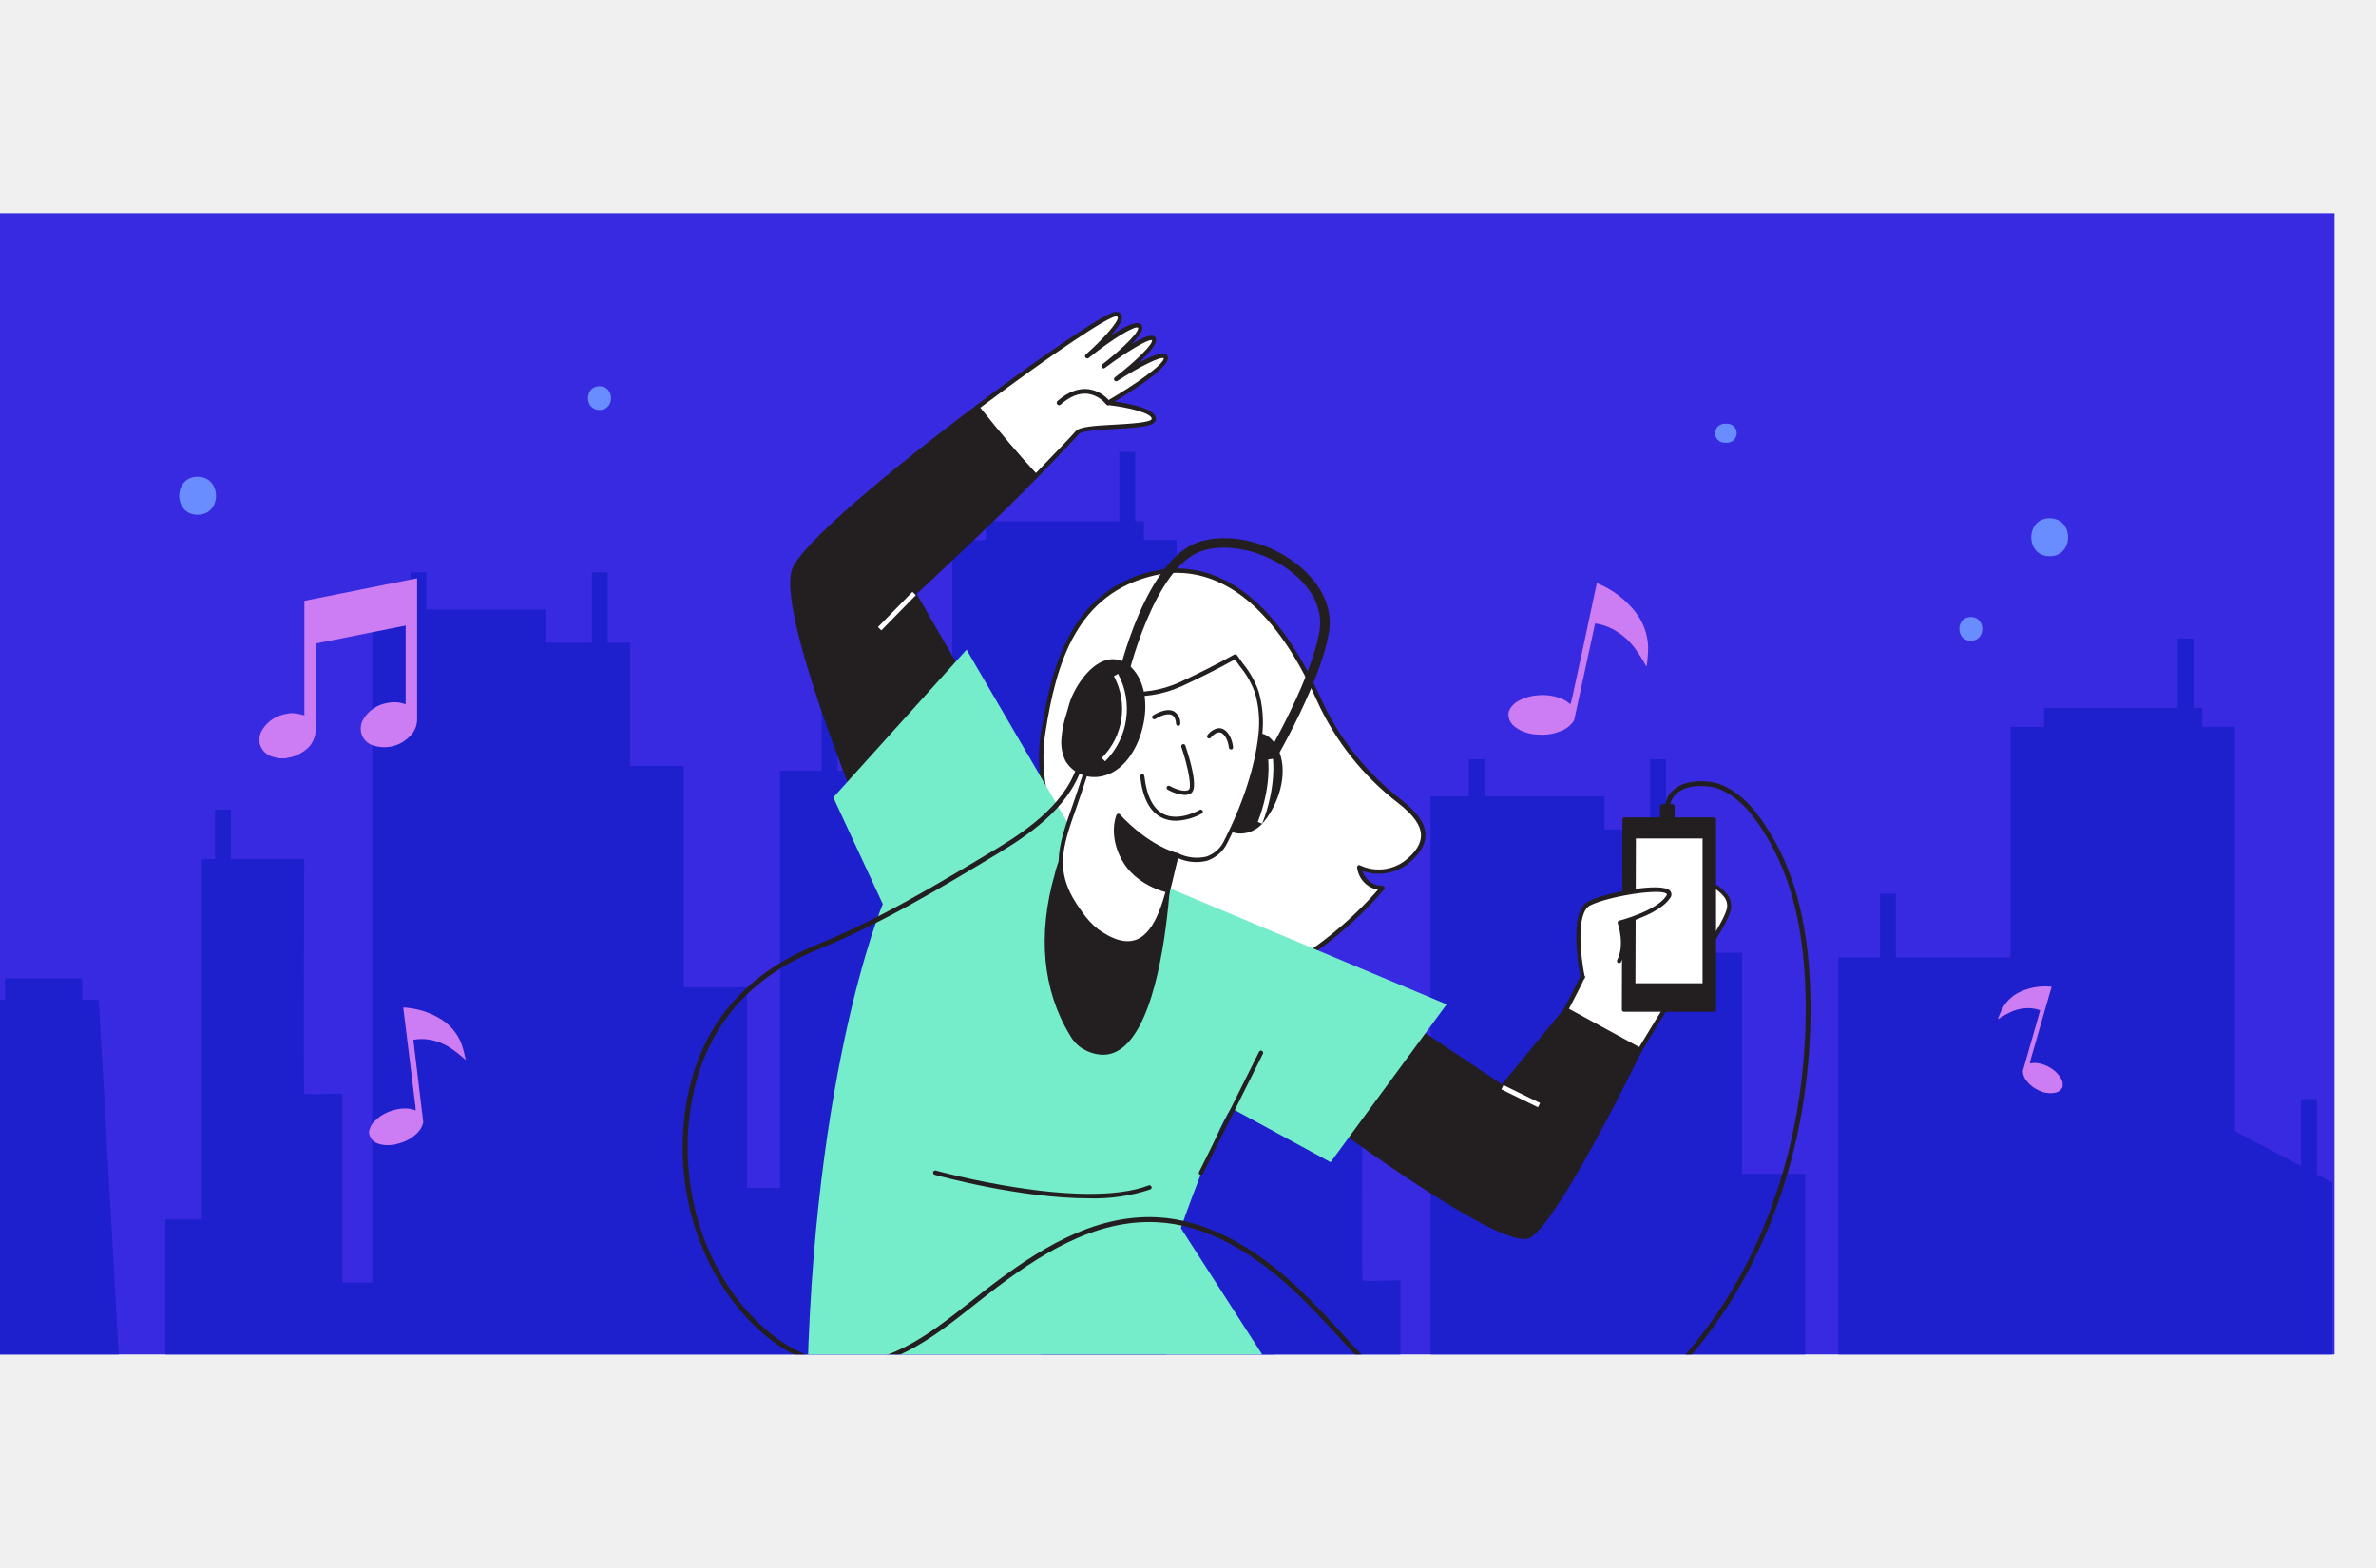
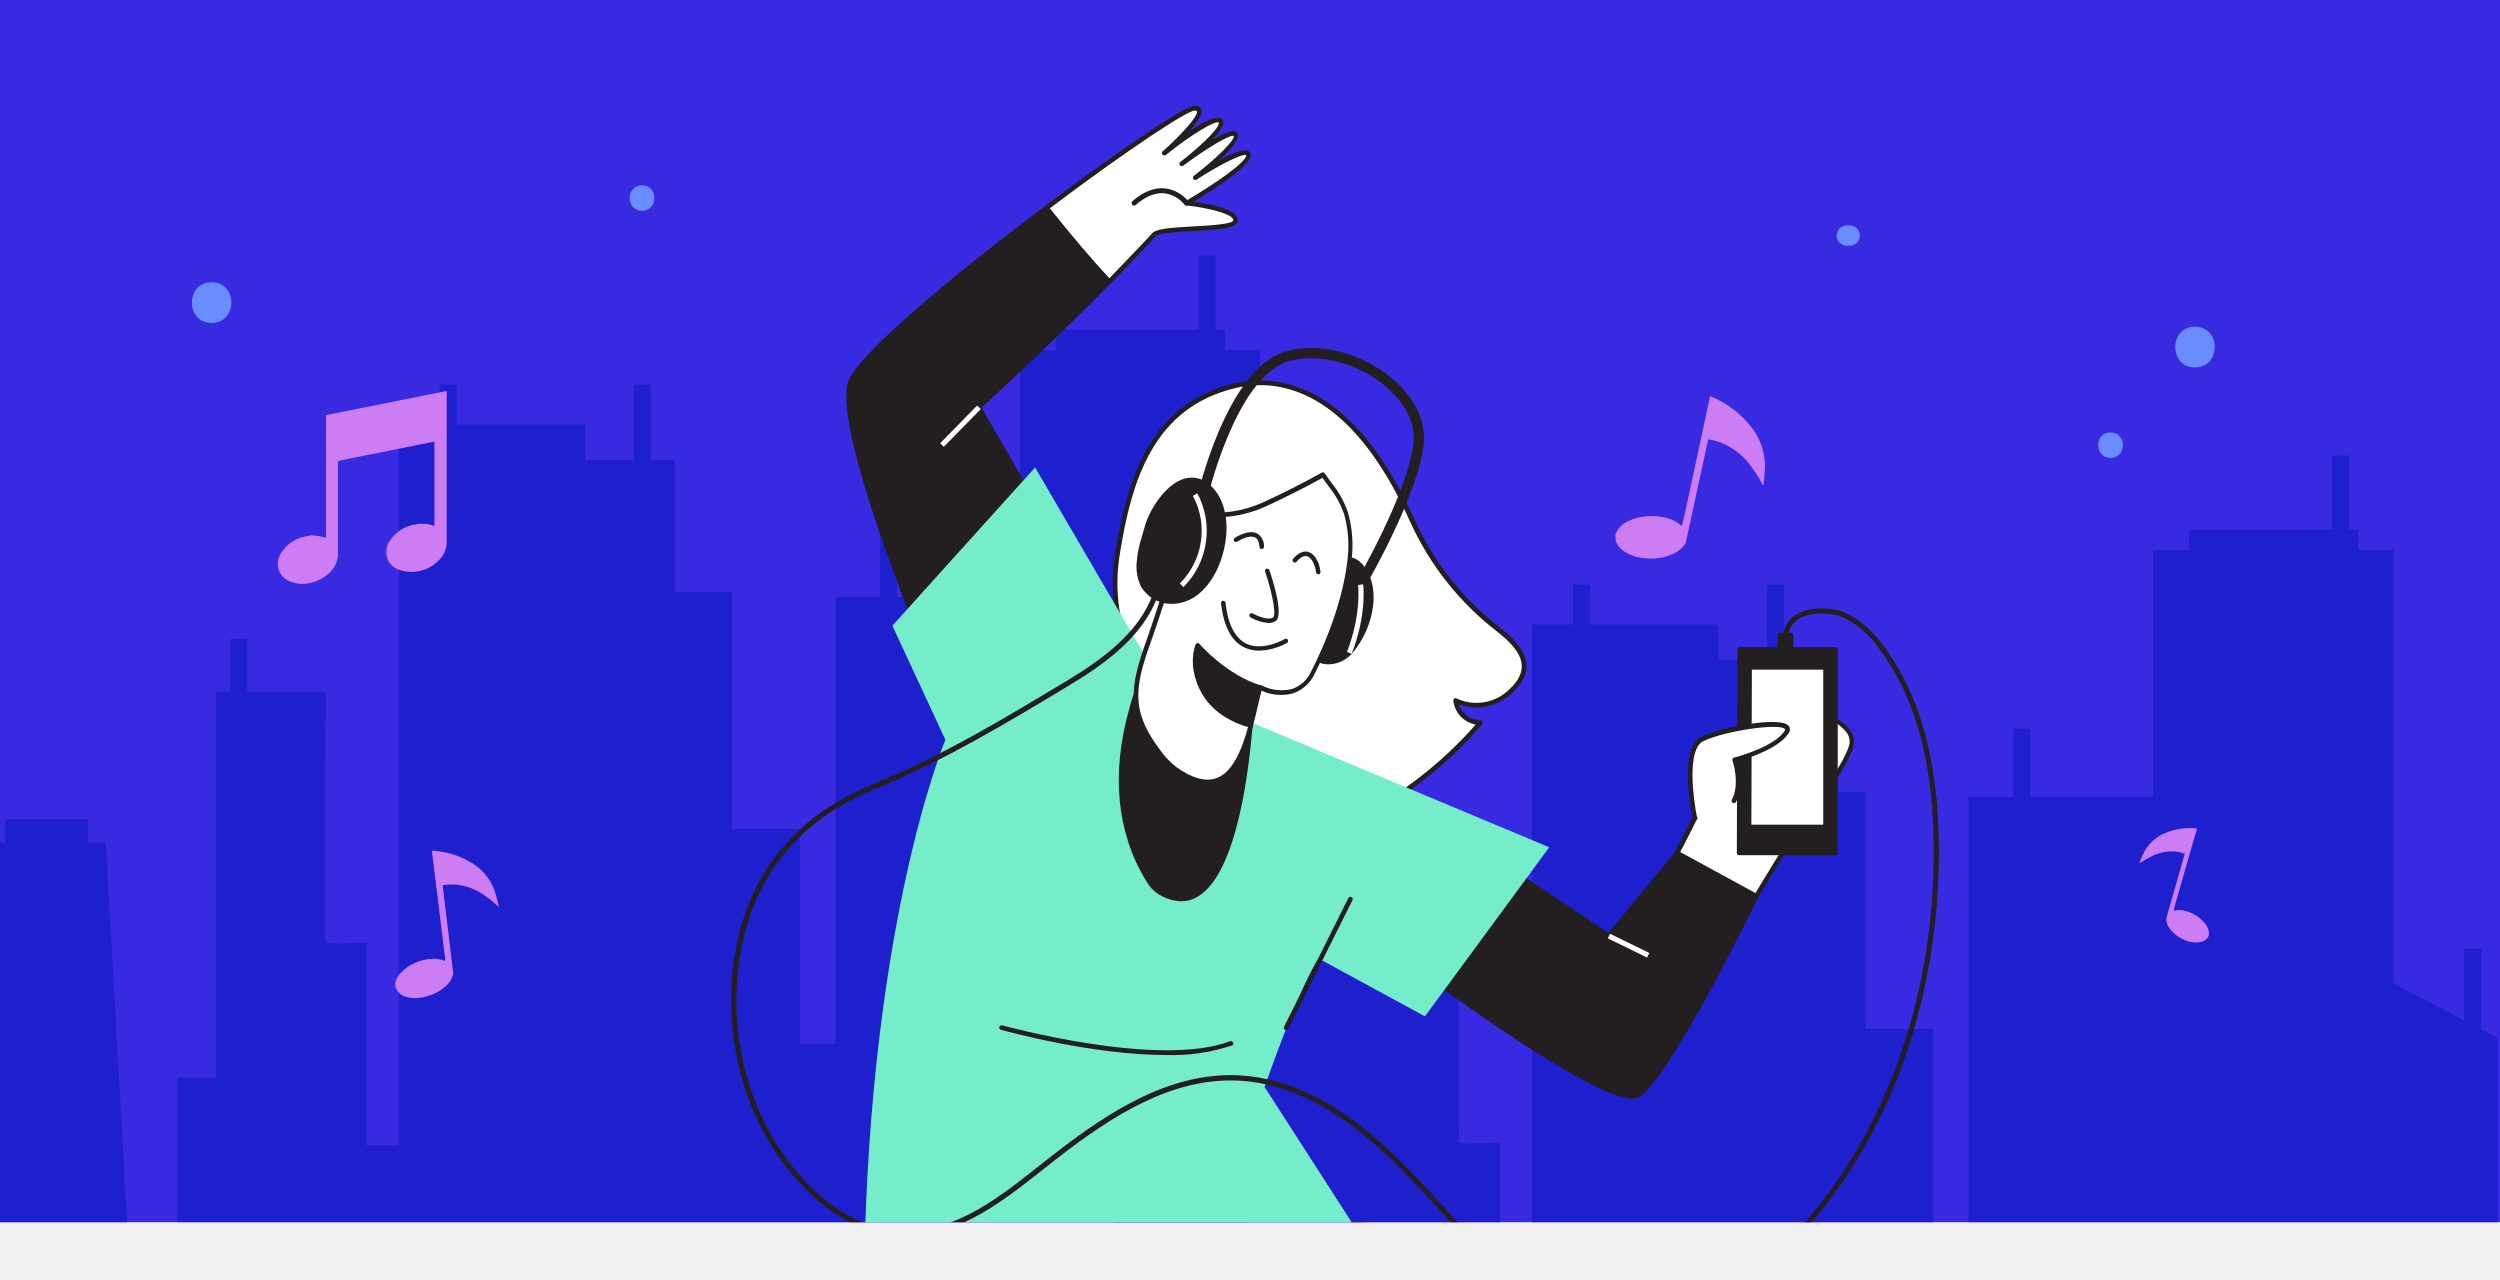
- <svg xmlns="http://www.w3.org/2000/svg" xmlns:xlink="http://www.w3.org/1999/xlink" height="220">
+ <svg xmlns="http://www.w3.org/2000/svg" xmlns:xlink="http://www.w3.org/1999/xlink" viewBox="0 0 450 230.347" height="180">
  <defs>
    <path id="a" d="M0 0h450v220H0z" />
  </defs>
  <g fill="none" fill-rule="evenodd">
    <mask id="b" fill="#fff">
      <use xlink:href="#a" />
    </mask>
    <use fill="#382AE1" xlink:href="#a" />
    <path fill="#1E1FCD" fill-rule="nonzero" d="M218.812 46v13.368h1.685v3.623h6.303v77.983l12.758 6.699v-12.891h3.046v14.545l2.984 1.543v112.908L31.9 266.214v-72.237h7.013V124.52h2.548v-9.55h3.045v9.55h14.15l-.001.014v.196c-.01 2.072-.088 19.036-.094 31.525v3.018c.003 5.998.028 10.37.094 10.445.066.075.784.104 1.747.108h.5c2.152-.008 5.071-.108 5.071-.108v36.439h5.786V76.399h7.379v-7.156h3.045V76.4h23.111v6.395h8.79v-13.55h3.045v13.55h4.314v23.771h10.353v42.63h12.18v38.692h6.384v-80.419h8.04V95.156h3.044v12.312h22.117V63.022h6.455v-3.654h25.75V46h3.046zM15.842 147.489v4.151h3.198L25.475 265.9H-8l6.445-114.259H.962v-4.151h14.88z" mask="url(#b)" />
    <path fill="#1E1FCD" fill-rule="nonzero" d="M422.812 82v13.368h1.685v3.623h6.303v77.983l12.758 6.699v-12.891h3.046v14.545l2.984 1.543v112.908L235.9 302.214v-72.237h7.013V160.52h2.548v-9.55h3.045v9.55h14.15l-.001.014v.196c-.01 2.072-.088 19.036-.094 31.525v3.018c.003 5.998.028 10.37.094 10.445.066.075.784.104 1.747.108h.5c2.152-.008 5.071-.108 5.071-.108v36.439h5.786V112.399h7.379v-7.156h3.045v7.156h23.111v6.395h8.79v-13.55h3.045v13.55h4.314v23.771h10.353v42.63h12.18v38.692h6.384v-80.419h8.04v-12.312h3.044v12.312h22.117V99.022h6.455v-3.654h25.75V82h3.046zm-202.97 101.489v4.151h3.198l6.435 114.259H196l6.445-114.259h2.517v-4.151h14.88z" mask="url(#b)" />
    <g fill-rule="nonzero" mask="url(#b)">
      <path fill="#FFF" d="M224.743 27.894c-.147-2.117-9.625 4.042-9.625 4.042s8.029-6.159 7.34-7.698c-.688-1.54-9.734 5.196-9.734 5.196s8.257-6.351 6.982-7.707c-1.275-1.357-10.093 5.782-10.093 5.782s8.992-7.9 5.56-8.092c-1.541-.082-13.643 8.138-26.754 18.008 3.67 4.582 7.34 9.008 11.304 13.288 4.202-4.344 7.514-7.799 7.964-8.376 1.348-1.732 14.744-.577 14.799-2.694.055-2.117-8.826-3.08-8.826-3.08s11.23-6.552 11.083-8.669z" />
      <path fill="#231F20" d="M199.667 51.125a.404.404 0 01-.302-.128c-3.524-3.812-7.12-8.037-11.332-13.316a.421.421 0 01-.091-.311.458.458 0 01.165-.284c9.698-7.332 24.837-18.081 27.002-18.081.485-.046.942.234 1.12.687.293.825-.734 2.346-2.083 3.877 2.514-1.677 5.028-2.97 5.817-2.126.186.2.273.471.238.742-.064.751-.917 1.833-2.055 3.033 1.725-1.017 3.34-1.787 4.083-1.594a.77.77 0 01.55.43c.45.963-1.275 2.924-3.284 4.766 2.156-1.155 4.34-2.09 5.175-1.668a.834.834 0 01.468.715c.137 1.98-7.157 6.561-10.286 8.43 2.863.395 8.01 1.375 7.964 3.355 0 1.439-3.037 1.677-7.945 1.933-2.863.156-6.423.349-6.937 1.008-.514.66-3.028 3.281-7.991 8.413a.45.45 0 01-.276.12zM188.96 37.498c3.955 4.949 7.34 8.972 10.717 12.6 5.817-6.01 7.34-7.679 7.624-8.018.697-.916 3.322-1.1 7.551-1.329 2.496-.137 7.139-.384 7.157-1.118 0-1.072-4.367-2.208-8.45-2.657a.413.413 0 01-.358-.33.421.421 0 01.192-.45c5.441-3.152 11.01-7.11 10.937-8.247-.569-.394-4.68 1.613-8.982 4.408a.422.422 0 01-.477-.687c4.138-3.171 7.496-6.534 7.184-7.194-.615-.303-4.799 2.144-9.093 5.36a.422.422 0 01-.514-.668c2.634-2.034 6.845-5.728 6.955-6.983v-.1c-.514-.57-5.074 2.208-9.551 5.818a.432.432 0 01-.587-.064.403.403 0 010-.577c3.202-2.823 6.477-6.415 6.184-7.23 0-.083-.211-.12-.376-.129-1.257-.064-11.543 6.653-26.113 17.595z" />
      <path fill="#231F20" d="M153.058 68.876c-2.698 8.514 13.597 47.837 13.597 47.837l20.186-24.917c-.45-.77-10.653-18.493-10.653-18.493s15.057-13.92 23.452-22.59c-3.945-4.28-7.67-8.743-11.304-13.288-16.111 12.133-33.792 26.76-35.278 31.451z" />
      <path fill="#231F20" d="M166.655 117.117h-.1a.394.394 0 01-.313-.248c-.67-1.604-16.322-39.543-13.606-48.103 1.532-4.83 19.268-19.52 35.443-31.653a.404.404 0 01.56.064c4.193 5.26 7.78 9.476 11.295 13.27.14.157.14.393 0 .55-7.735 7.991-21.287 20.583-23.241 22.388a54892.79 54892.79 0 0010.505 18.218c.09.14.09.32 0 .459l-20.185 24.908a.404.404 0 01-.358.147zm21.635-79.133c-15.23 11.473-33.379 26.393-34.865 31.011-2.44 7.698 11.258 41.853 13.322 46.93l19.617-24.166-10.506-18.255a.421.421 0 01.083-.504c.146-.137 14.827-13.746 23.176-22.296-3.376-3.666-6.826-7.716-10.827-12.72z" />
      <path fill="#FFF" d="M201.044 109.529c1.651 11.418 9.257 21.077 17.515 29.902 4.945 5.242 11.01 10.576 18.25 10.237 3.458-.174 6.706-1.66 9.725-3.345a73.677 73.677 0 0019.974-16.212 4.476 4.476 0 01-4.468-3.995 8.854 8.854 0 009.175-1.027c5.615-4.453 2.89-8.385-1.404-11.702a51.724 51.724 0 01-15.551-19.62c-5.359-11.97-16.002-27.96-31.765-24.313-15.157 3.5-19.268 17.082-21.36 30.553a31.9 31.9 0 00-.091 9.522z" />
      <path fill="#231F20" d="M236.13 150.098c-7.111 0-13.02-5.223-17.874-10.383-7.753-8.247-15.91-18.264-17.625-30.122a32.412 32.412 0 01.064-9.696c.918-5.773 2.376-13.169 5.835-19.162a23.56 23.56 0 0115.837-11.74c7.193-1.658 20.937-.678 32.25 24.551a51.119 51.119 0 0015.424 19.465c3.211 2.483 4.716 4.665 4.734 6.882 0 1.833-1.11 3.72-3.33 5.499a9.276 9.276 0 01-8.854 1.384 4.12 4.12 0 003.899 2.886.413.413 0 01.395.239.403.403 0 01-.065.449 73.292 73.292 0 01-20.084 16.358c-2.835 1.576-6.24 3.216-9.91 3.39h-.697zm-9.295-80.773c-1.439 0-2.873.164-4.276.486-14.89 3.446-18.91 16.55-21.038 30.242a31.616 31.616 0 00-.064 9.439c1.679 11.638 9.744 21.536 17.432 29.674 4.882 5.186 10.818 10.447 17.92 10.08 3.495-.165 6.789-1.76 9.542-3.29a72.532 72.532 0 0019.267-15.533 4.924 4.924 0 01-4.018-4.316.403.403 0 01.183-.376.395.395 0 01.413 0 8.431 8.431 0 008.707-.972c2.01-1.603 3.028-3.225 3.01-4.83 0-1.905-1.45-3.94-4.404-6.222a52.017 52.017 0 01-15.672-19.776c-9.074-20.308-19.662-24.606-27.002-24.606z" />
      <path fill="#FFF" d="M305.851 145.37c-.642 2.538-11.184 21.343-11.184 21.343l13.763 7.432s12.45-20.84 13.514-22.223c1.065-1.384 10.093-13.398 11.323-17.613 1.23-4.216-7.45-7.332-11.01-6.993-3.56.34-15.763 15.515-16.406 18.054z" />
      <path fill="#231F20" d="M308.411 174.567a.361.361 0 01-.193-.055l-13.762-7.432a.403.403 0 01-.202-.257.394.394 0 010-.32c3.67-6.48 10.634-19.246 11.139-21.234.679-2.694 13.02-18.044 16.744-18.328 2.707-.23 8.35 1.41 10.616 4.15a3.598 3.598 0 01.844 3.373c-1.312 4.582-11.295 17.632-11.386 17.76-1.046 1.348-13.369 21.994-13.497 22.178a.395.395 0 01-.303.165zm-13.166-8.028l13.02 7.047c1.678-2.813 12.33-20.62 13.33-21.92 2.102-2.75 10.149-13.637 11.25-17.477a2.747 2.747 0 00-.689-2.611c-2.064-2.502-7.431-4.06-9.89-3.85-3.358.294-15.451 15.58-16.011 17.742-.606 2.392-9.487 18.347-11.01 21.069z" />
      <path fill="#231F20" d="M301.897 153.498l-12.295 14.975-26.516-17.751-11.295 21.004s37.554 28.161 42.876 25.467c5.321-2.694 21.442-35.924 21.442-35.924l-14.212-7.77z" />
      <path fill="#231F20" d="M293.814 197.761c-7.744 0-38.6-22.965-42.27-25.714a.412.412 0 01-.11-.514l11.294-21.004a.404.404 0 01.578-.147l26.195 17.55 12.066-14.663a.395.395 0 01.504-.1l14.258 7.77a.412.412 0 01.165.532c-.66 1.366-16.267 33.385-21.662 36.107-.32.141-.67.204-1.018.183zm-41.509-26.154c10.607 7.927 38.031 27.327 42.206 25.229 4.853-2.466 19.387-31.855 21.103-35.392l-13.616-7.433-12.084 14.718a.386.386 0 01-.532.083l-26.158-17.513-10.919 20.308zM313.155 116.878l-.12 36.62h17.351v-36.62z" />
      <path fill="#231F20" d="M330.386 153.938h-17.35a.404.404 0 01-.404-.412l.11-36.657a.413.413 0 01.413-.403h17.23c.224 0 .404.18.404.403v36.657a.403.403 0 01-.403.412zm-16.938-.806h16.516v-35.85H313.54l-.092 35.85z" />
      <path fill="#FFF" d="M314.916 120.113l-.091 28.776h13.781v-28.776z" />
      <path fill="#231F20" d="M328.606 149.301h-13.763a.404.404 0 01-.294-.119.403.403 0 01-.119-.302l.083-28.767a.422.422 0 01.422-.412h13.689c.228 0 .413.184.413.412v28.776a.413.413 0 01-.431.412zm-13.36-.861h12.938v-27.905h-12.846l-.091 27.905z" />
      <path fill="#FFF" d="M305.099 147.276s-2.587-12.335 1.294-14.269c3.88-1.933 17.221-4.197 15.157-1.173s-9.294 4.894-9.294 4.894 1.486 4.316-.147 7.377" />
      <path fill="#231F20" d="M305.099 147.688a.404.404 0 01-.404-.33c-.11-.513-2.615-12.674 1.514-14.727 3.35-1.658 14.157-3.794 15.735-1.997a1.09 1.09 0 01-.055 1.438c-1.835 2.75-7.496 4.49-9.11 4.95.339 1.2 1.11 4.636-.303 7.33a.422.422 0 01-.57.165.43.43 0 01-.173-.568c1.532-2.859.137-6.992.119-7.038a.412.412 0 010-.33.44.44 0 01.266-.21c.073 0 7.101-1.833 9.056-4.72.137-.202.174-.348.11-.422-.991-1.136-11.01.367-14.735 2.2-2.946 1.466-1.762 10.456-1.065 13.801a.412.412 0 01-.32.495l-.065-.037z" />
      <path fill="#75ECCA" d="M209.173 123.32l-22.855-39.185-25.69 28.491 9.541 20.546s-14.68 34.705-14.68 102.73c0 0 78.154-.339 97.825-.339l-25.69-39.91s6.423-18.493 9.735-23.112l19.13 10.402 22.37-30.434-69.686-29.188z" />
      <path fill="#231F20" d="M208.843 160.674c12.615 7.331 15.597-22.47 16.157-28.922.256-1.775.15-3.583-.312-5.316-.725-2.199-2.422-3.903-4.12-5.498-2.027-1.833-4.367-3.757-7.129-3.876a8.26 8.26 0 00-6.578 3.436 20.15 20.15 0 00-3.156 6.983c-2.973 10.365-2.863 21.307 2.871 30.728a6.591 6.591 0 001.991 2.263l.276.202z" />
      <path fill="#231F20" d="M212.614 162.232a7.934 7.934 0 01-3.973-1.21l-.285-.174a6.903 6.903 0 01-2.12-2.401c-5.256-8.642-6.266-19.373-2.917-31.048a20.562 20.562 0 013.22-7.12 8.6 8.6 0 016.919-3.593c2.826.119 5.22 1.988 7.34 3.986 1.725 1.586 3.468 3.336 4.23 5.636.473 1.793.586 3.662.33 5.499-.853 9.613-3.303 26.264-10.093 29.774a5.725 5.725 0 01-2.651.65zm.568-44.74a7.875 7.875 0 00-6.01 3.281 19.801 19.801 0 00-3.073 6.846c-3.294 11.455-2.312 21.994 2.826 30.406a6.17 6.17 0 001.835 2.136l.266.155c2.184 1.274 4.11 1.448 5.881.532 4.716-2.438 8.258-13.05 9.671-29.133a13.135 13.135 0 00-.294-5.16c-.697-2.116-2.358-3.775-4.01-5.296-2.054-1.888-4.302-3.666-6.871-3.767h-.22zm33.306-12.701c1.165 4.224-.743 9.604-3.606 12.729-1.908 2.062-6.092 2.612-6.936-.743a17 17 0 012.174-13.04c1.835-3.015 5.35-4.738 7.607-.862.335.603.591 1.247.761 1.916z" />
      <path fill="#231F20" d="M239.084 119.582a4.414 4.414 0 01-1.046-.12 3.393 3.393 0 01-2.487-2.593 17.477 17.477 0 012.184-13.334c1.285-2.062 3.101-3.308 4.799-3.299.963 0 2.349.45 3.505 2.447.364.63.648 1.305.844 2.007 1.266 4.582-.918 10.08-3.67 13.105a5.729 5.729 0 01-4.13 1.787zm3.404-18.54c-1.395 0-2.945 1.11-4.065 2.906a16.634 16.634 0 00-2.083 12.729c.19.978.93 1.758 1.9 1.997a4.765 4.765 0 004.34-1.43c2.587-2.803 4.697-8.091 3.523-12.343a7.711 7.711 0 00-.762-1.833c-.78-1.338-1.725-2.025-2.816-2.035l-.037.01z" />
      <path fill="#FFF" d="M226.808 123.696c-1.836 7.03-3.67 23.04-15.369 14.663a14.835 14.835 0 01-3.101-3.317c-5.762-7.67-4.12-12.51-1.138-20.931 1.285-3.666 2.395-7.332 3.67-10.997 1.276-3.666 3.377-7.112 5.12-10.585-.064.12 5.734.916 11.533-1.714 5.799-2.63 10.597-5.36 10.597-5.36 1.57 2.345 3.267 4.123 4.102 6.91.77 2.702.992 5.53.651 8.32-.734 6.846-3.477 14.25-6.588 20.363-3.11 6.112-9.477 2.648-9.477 2.648z" />
      <path fill="#231F20" d="M217.348 141.172c-1.835 0-3.881-.824-6.157-2.456a15.32 15.32 0 01-3.193-3.409c-5.936-7.908-4.147-12.958-1.192-21.315.614-1.76 1.202-3.565 1.77-5.307.615-1.878 1.248-3.812 1.927-5.709a60.45 60.45 0 013.624-7.725c.514-.972 1.028-1.943 1.514-2.914a.413.413 0 01.56-.184 21.125 21.125 0 0011.148-1.723 155.555 155.555 0 0010.56-5.351.432.432 0 01.56.137c.395.587.79 1.136 1.184 1.677a17.241 17.241 0 012.972 5.334c.783 2.76 1.01 5.647.67 8.495-.67 6.13-3.018 13.416-6.633 20.5a6.695 6.695 0 01-3.973 3.602 8.515 8.515 0 01-5.625-.504 96.92 96.92 0 00-.568 2.391c-1.212 5.251-2.863 12.455-7.24 14.104a5.51 5.51 0 01-1.908.357zm-1.101-48.176c-.44.917-.918 1.76-1.376 2.64a60.01 60.01 0 00-3.579 7.624c-.67 1.833-1.302 3.813-1.917 5.682-.615 1.87-1.156 3.556-1.78 5.324-2.964 8.377-4.588 12.986 1.082 20.537a14.55 14.55 0 003.01 3.235c2.88 2.071 5.34 2.75 7.34 1.998 3.954-1.494 5.505-8.43 6.716-13.499.248-1.063.468-2.062.698-2.914a.43.43 0 01.605-.266 8.01 8.01 0 005.505.67 5.842 5.842 0 003.46-3.172c3.568-7 5.899-14.186 6.55-20.216a20.66 20.66 0 00-.642-8.156 16.573 16.573 0 00-2.881-5.086c-.33-.449-.67-.916-.99-1.384a164.07 164.07 0 01-10.295 5.187 22.044 22.044 0 01-11.506 1.796z" />
      <path fill="#231F20" d="M224.88 130.496s-5.679-1.292-8.257-6.011c-2.578-4.72-1.018-8.34-1.018-8.34s4.954 5.728 11.22 7.579l-1.944 6.772z" />
      <path fill="#231F20" d="M224.88 130.9h-.091c-.239-.056-5.89-1.384-8.533-6.205-2.642-4.82-1.11-8.54-1.046-8.697a.404.404 0 01.312-.238.422.422 0 01.367.129c0 .055 4.964 5.663 11.01 7.46a.404.404 0 01.276.503l-1.9 6.754a.404.404 0 01-.394.293zm-9.12-13.958a10.217 10.217 0 001.203 7.332c2.1 3.83 6.358 5.333 7.633 5.709l1.716-6.003c-5.074-1.622-9.184-5.599-10.551-7.038zm12.598-4.792a7.64 7.64 0 01-3.275-1.027.406.406 0 11.403-.705c.707.403 2.753 1.32 3.67.723.597-.384-.055-4.15-1.431-8.247a.406.406 0 11.77-.257c.827 2.447 2.579 8.248 1.093 9.164-.369.23-.795.351-1.23.349z" />
      <path fill="#231F20" d="M226.68 117.117a6.135 6.135 0 01-2.753-.605c-2.294-1.137-3.67-3.803-4.148-7.927a.413.413 0 01.358-.45.404.404 0 01.45.358c.431 3.83 1.67 6.287 3.67 7.331 3.055 1.512 6.955-.779 6.991-.797a.404.404 0 01.56.138.412.412 0 01-.138.559 11.02 11.02 0 01-4.99 1.393zm.43-18.292a.404.404 0 01-.403-.376c-.065-.916-.33-1.475-.808-1.714-.917-.476-2.633.385-3.202.761a.407.407 0 01-.45-.678c.101-.064 2.45-1.586 4.01-.807a2.611 2.611 0 011.257 2.383.403.403 0 01-.376.43h-.028zm10.176 4.545a.404.404 0 01-.404-.366s-.184-2.016-1.33-2.75c-.991-.65-2.148.834-2.157.853a.404.404 0 01-.569.073.403.403 0 01-.082-.568c.56-.733 1.954-1.888 3.257-1.036 1.477.972 1.68 3.281 1.688 3.373a.403.403 0 01-.367.44l-.036-.019zm-32.27-2.217a8.138 8.138 0 00.735 4.26c1.302 2.411 4.514 3.392 7.138 2.613 6.854-2.026 10.148-15.048 4.964-20.162-4.817-4.747-10.286 2.75-11.414 7.176-.523 2.08-1.349 4.005-1.422 6.113z" />
      <path fill="#231F20" d="M211.054 108.695a6.424 6.424 0 01-5.661-3.089 8.34 8.34 0 01-.78-4.472c.126-1.534.434-3.047.917-4.509.166-.559.33-1.118.477-1.677.799-3.079 3.762-7.853 7.258-8.816a4.83 4.83 0 014.835 1.448c2.505 2.466 3.322 6.929 2.138 11.648-1.183 4.72-3.964 8.248-7.267 9.164a7.137 7.137 0 01-1.917.303zm-5.634-7.524a7.653 7.653 0 00.688 4.06 5.83 5.83 0 006.67 2.41c3.038-.917 5.607-4.197 6.708-8.605 1.1-4.408.376-8.615-1.918-10.878a4.03 4.03 0 00-4.055-1.256c-3.156.917-5.955 5.435-6.689 8.248a59.1 59.1 0 01-.477 1.705 18.63 18.63 0 00-.918 4.316h-.009z" />
      <path fill="#231F20" d="M243.12 109.208a.918.918 0 01-.788-1.393c.1-.165 10.276-16.88 12.02-27.3.632-3.776-1.047-7.606-4.726-10.805-5.028-4.362-12.533-6.314-17.846-4.637-9.45 2.988-14.478 24.743-14.533 24.927a.918.918 0 01-1.79-.403c.212-.917 5.322-22.975 15.773-26.274 5.973-1.879 14.029.174 19.598 5.003 4.184 3.666 6.083 8.065 5.34 12.491-1.835 10.777-11.845 27.254-12.267 27.951a.918.918 0 01-.78.44z" />
      <path fill="#231F20" d="M292.868 239a31.312 31.312 0 01-9.68-1.567 31.764 31.764 0 01-10.156-5.902c-5.092-4.115-9.579-9.027-13.919-13.746-2.752-3.015-5.597-6.13-8.57-9.008-9.312-9.018-18.56-13.82-27.525-14.26-12.056-.605-22.745 6.278-32.489 13.801-.917.733-1.908 1.494-2.881 2.264-7.881 6.24-16.818 13.306-27.828 11.648-7.505-1.128-13.332-6.296-16.892-10.43-8.762-10.18-12.845-24.743-10.817-38.865 2.147-15.212 10.634-25.934 25.232-31.873 12.083-4.911 23.488-11.785 34.526-18.429l.091-.045c6.836-4.124 14.093-9.403 16.048-17.32a.471.471 0 01.917.22c-2.037 8.247-9.469 13.663-16.47 17.878l-.082.055c-11.065 6.663-22.506 13.554-34.654 18.494-14.277 5.8-22.571 16.275-24.672 31.158-1.964 13.856 2 28.106 10.57 38.086 3.459 4.023 9.101 9.045 16.331 10.127 10.616 1.603 19.011-5.04 27.122-11.456l2.89-2.272c9.891-7.634 20.745-14.617 33.095-13.994 9.175.458 18.625 5.343 28.103 14.516 2.991 2.905 5.845 6.03 8.607 9.054 4.312 4.729 8.771 9.614 13.817 13.682a30.956 30.956 0 009.854 5.746c12.396 3.996 24.773.064 36.875-11.693 17.956-17.485 28.076-43.988 27.755-72.8-.147-13.453-2.66-23.965-7.689-32.148-2.027-3.309-4.587-6.993-8.753-8.835-2.128-.916-7.12-1.264-9.046 1.44-.734 1.035-.808 2.254-.918 3.802 0 .67-.092 1.42-.193 2.236a.463.463 0 01-.917-.119c.11-.788.147-1.493.193-2.172.1-1.63.192-3.033 1.082-4.28 2.239-3.143 7.726-2.813 10.166-1.74 4.441 1.942 7.056 5.764 9.175 9.164 5.12 8.33 7.67 18.997 7.827 32.624.32 29.032-9.891 55.81-28.03 73.46-9.194 8.99-18.617 13.49-28.095 13.499zM204.172 37.022a.477.477 0 01-.348-.156.467.467 0 010-.65c2.018-1.751 4.019-2.52 5.954-2.301a6.424 6.424 0 014.166 2.374c.145.206.1.49-.1.641a.46.46 0 01-.643-.1 5.58 5.58 0 00-3.523-2.026c-1.67-.193-3.432.513-5.249 2.09a.45.45 0 01-.257.128z" />
      <path fill="#231F20" d="M231.505 185.39a.478.478 0 01-.192 0 .43.43 0 01-.184-.569l11.579-23.185a.417.417 0 01.743.376l-11.57 23.148a.413.413 0 01-.376.23zm-21.57 4.518c-13.259 0-28.838-4.29-29.7-4.528a.422.422 0 11.22-.806c.284.073 28.103 7.744 40.967 2.84.218-.08.46.031.541.248a.403.403 0 01-.239.532 34.077 34.077 0 01-11.79 1.714zM320.403 114.312h2v2.969h-2z" />
      <path fill="#231F20" d="M322.403 117.685h-2a.413.413 0 01-.413-.404v-2.969a.403.403 0 01.413-.403h2c.223 0 .404.18.404.403v2.97a.403.403 0 01-.404.403zm-1.596-.816H322v-2.153h-1.193v2.153z" />
      <path fill="#FFF" d="M213.026 105.661l-.66-.641a13.34 13.34 0 002.358-15.763l.789-.467a14.283 14.283 0 01-2.487 16.871zm30.278 12.024l-.853-.34c2.68-6.9 2-11.995 2-12.041l.918-.128c.018.192.706 5.36-2.065 12.509zM169.236 79.78l6.647-6.787.655.64-6.646 6.788zM289.407 168.901l.403-.823 7.062 3.453-.403.824z" />
      <path fill="#CD7DF3" d="M53.797 105.082c-.386-.091-.799-.155-1.175-.284a3.503 3.503 0 01-2.514-2.392 3.662 3.662 0 01.55-2.978 6.67 6.67 0 014.423-2.896c1.184-.266 1.716-.201 3.597.257V74.72l21.727-4.343v26.988a4.58 4.58 0 01-1.606 3.666 6.777 6.777 0 01-6.634 1.631 3.366 3.366 0 01-2.514-2.383 3.552 3.552 0 01.542-2.969 6.616 6.616 0 014.44-2.896 6.301 6.301 0 013.56.257V79.496l-1.541.302a5773.252 5773.252 0 01-15.479 3.089c-.284.055-.33.165-.33.421v16.093a4.92 4.92 0 01-2.12 4.206 7.271 7.271 0 01-3.467 1.411 1.58 1.58 0 00-.193.064h-1.266zm343.808 63.248v-.523a2.802 2.802 0 00-.523-1.328 5.832 5.832 0 00-1.77-1.677 6.528 6.528 0 00-2.303-.917c-.521-.1-1.057-.1-1.578 0h-.138a1.108 1.108 0 010-.183c.092-.358.183-.706.284-1.045l1.835-6.415c.67-2.328 1.35-4.655 2.019-6.983v-.137l-.642-.055a11.426 11.426 0 00-5.13.916 7.402 7.402 0 00-3.587 3.143c-.23.404-.403.834-.596 1.265-.129.275-.23.568-.349.852a.467.467 0 000 .12l.23-.138c.728-.478 1.492-.9 2.284-1.265a8.156 8.156 0 013.9-.696 7.136 7.136 0 011.688.376.76.76 0 000 .137c-1.113 3.861-2.217 7.72-3.312 11.574a.53.53 0 000 .211c.078.682.367 1.322.825 1.833a6.045 6.045 0 002.147 1.659l.716.311.66.193h.184a4.18 4.18 0 001.652 0c.459-.065.879-.293 1.183-.642.1-.139.191-.282.276-.43l.045-.156zm-326.47 9.016c0-.22 0-.45.102-.67.16-.604.477-1.157.917-1.603a7.68 7.68 0 012.624-1.787 8.413 8.413 0 013.138-.706 5.511 5.511 0 012.028.321l.174.064c.005-.079.005-.159 0-.238 0-.467-.092-.916-.147-1.393-.348-2.89-.7-5.77-1.055-8.642-.385-3.134-.78-6.259-1.165-9.384v-.183c.284 0 .569 0 .835.064 2.281.227 4.479.977 6.423 2.19a9.643 9.643 0 013.954 4.766c.2.57.369 1.152.505 1.74.11.386.183.78.275 1.174a.293.293 0 010 .156l-.266-.23a22.815 22.815 0 00-2.68-2.089 10.44 10.44 0 00-4.853-1.677 9.241 9.241 0 00-2.248.128c.005.058.005.117 0 .175.612 5.18 1.239 10.373 1.881 15.579a.65.65 0 010 .265 4.316 4.316 0 01-1.44 2.227 7.71 7.71 0 01-3.102 1.686c-.32.101-.651.175-.972.257l-.918.11H75a5.4 5.4 0 01-2.13-.293 2.44 2.44 0 01-1.375-1.054 4.634 4.634 0 01-.276-.614l-.082-.34zm219.697-81.28c.119-.238.22-.485.357-.705a4.393 4.393 0 011.689-1.457 9.276 9.276 0 013.67-.99 10.104 10.104 0 013.817.43 6.36 6.36 0 012.165 1.165l.174.137a1.63 1.63 0 00.11-.266c.138-.54.266-1.081.386-1.631l2.202-10.172c.789-3.666 1.575-7.35 2.358-11.052l.046-.22c.32.137.624.256.917.394a17.815 17.815 0 016.368 4.985 11.484 11.484 0 012.605 6.937c0 .72-.036 1.439-.11 2.154 0 .486-.1.916-.156 1.439a.394.394 0 01-.055.165l-.22-.358a26.572 26.572 0 00-2.202-3.4 12.402 12.402 0 00-4.826-3.803 10.543 10.543 0 00-2.587-.724h-.065a1.42 1.42 0 01-.046.211l-3.963 18.274a.916.916 0 01-.12.302 5.192 5.192 0 01-2.495 1.952 9.396 9.396 0 01-4.166.687c-.403 0-.798-.055-1.202-.091l-1.055-.22-.174-.074a6.425 6.425 0 01-2.285-1.164 3.033 3.033 0 01-1.147-1.732 7.58 7.58 0 01-.064-.797l.074-.376z" />
      <path fill="#698DFF" d="M38.092 50.8c-4.725 0-4.734 7.331 0 7.331 4.735 0 4.735-7.33 0-7.33zm357 8c-4.725 0-4.734 7.331 0 7.331 4.735 0 4.735-7.33 0-7.33zm-60.38-16.883a1.933 1.933 0 00-.467-.806l-.376-.284a1.837 1.837 0 00-.918-.257h-.514a1.34 1.34 0 00-.706.165c-.23.07-.435.2-.596.376a1.43 1.43 0 00-.377.586c-.115.217-.169.461-.156.706l.065.495c.086.304.247.58.468.806l.376.285c.279.161.595.246.917.247h.514c.245.014.49-.04.707-.156.226-.075.43-.204.596-.376a2.07 2.07 0 00.532-1.3c-.018-.157-.046-.322-.064-.487zm-219.15-8.568c-2.955 0-2.964 4.582 0 4.582 2.963 0 2.954-4.582 0-4.582zm264.333 44.49c-2.955 0-2.955 4.583 0 4.583 2.954 0 2.954-4.582 0-4.582z" />
    </g>
  </g>
</svg>
